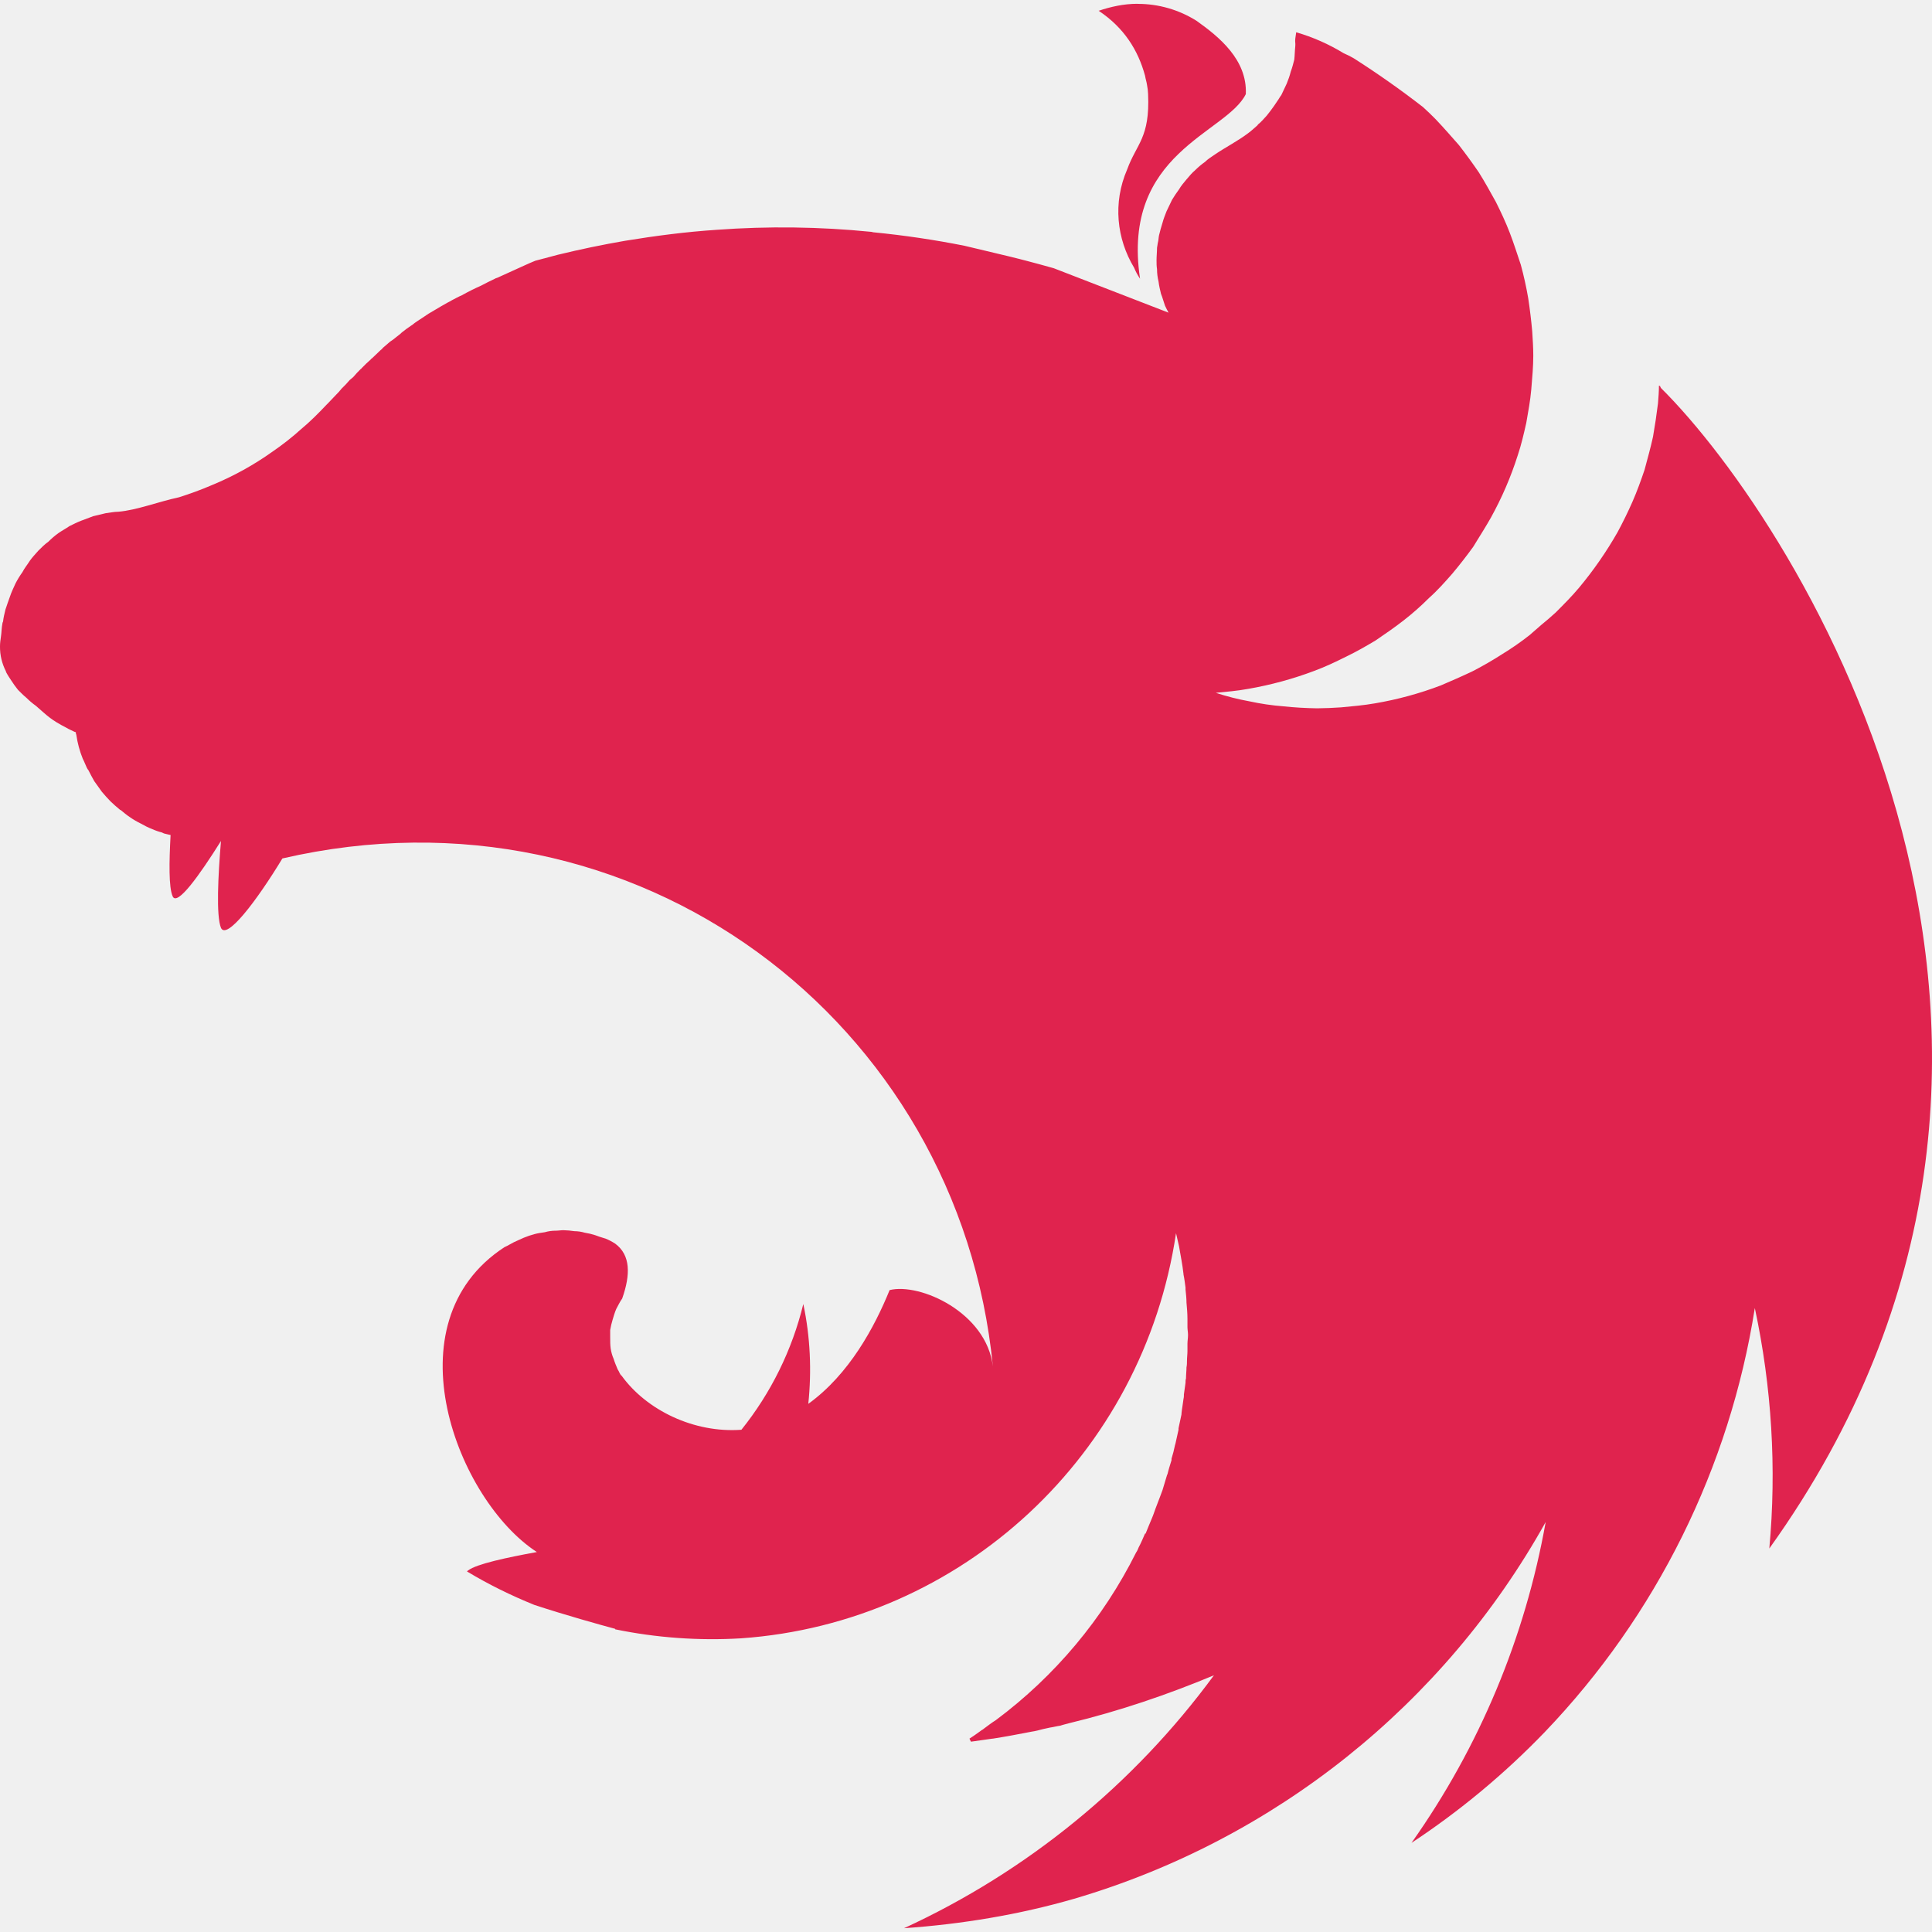
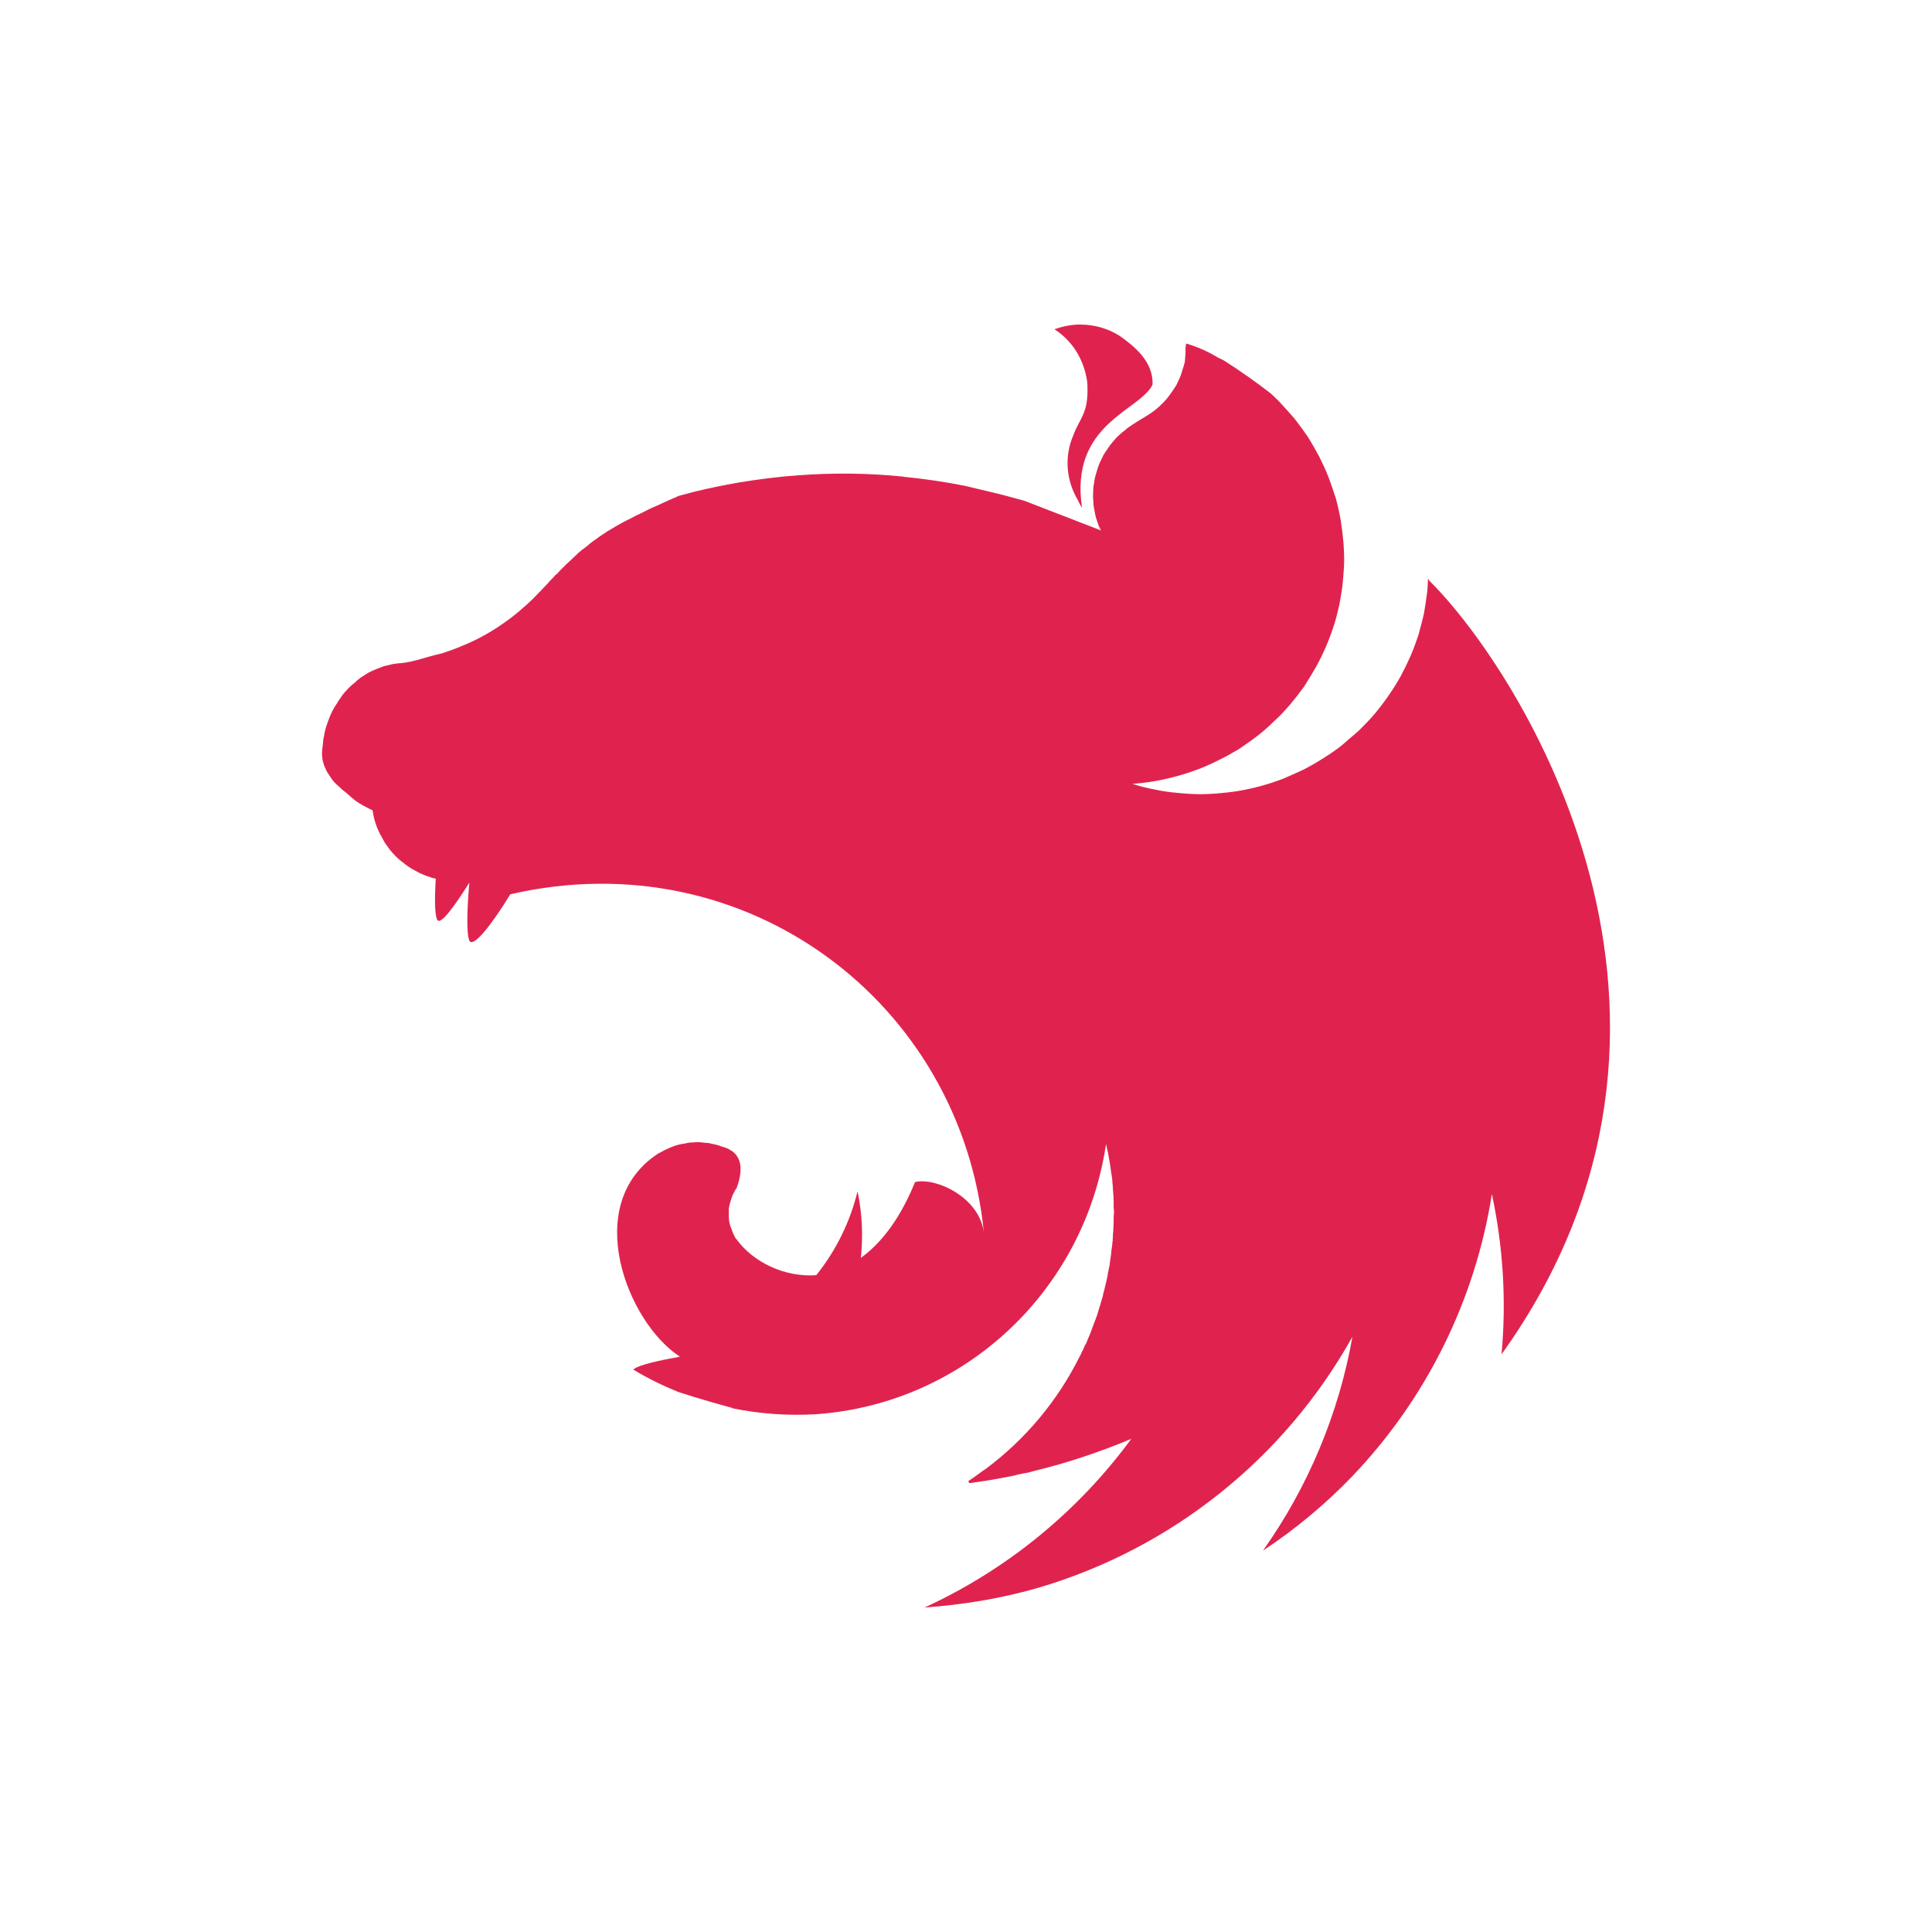
- <svg xmlns="http://www.w3.org/2000/svg" fill="#E0234E" role="img" viewBox="0 0 24 24">
+ <svg xmlns="http://www.w3.org/2000/svg" fill="#E0234E" role="img" viewBox="-6 -6 36 36">
+   <rect x="-6" y="-6" width="36" height="36" fill="#FFFFFF" />
  <path d="M14.131.047c-.173 0-.334.037-.483.087.316.21.49.49.576.806.007.043.019.074.025.117a.681.681 0 0 1 .013.112c.024.545-.143.614-.26.936-.18.415-.13.861.086 1.22a.74.74 0 0 0 .074.137c-.235-1.568 1.073-1.803 1.314-2.293.019-.428-.334-.713-.613-.911a1.37 1.37 0 0 0-.732-.21zM16.102.4c-.024.143-.006.106-.012.18-.006.05-.006.112-.012.161-.013.05-.025.1-.044.149-.012.05-.03.1-.05.149l-.067.142c-.02.025-.031.05-.05.075l-.037.055a2.152 2.152 0 0 1-.093.124c-.037.038-.068.081-.112.112v.006c-.037.031-.074.068-.118.1-.13.099-.278.173-.415.266-.043.03-.087.056-.124.093a.906.906 0 0 0-.118.099c-.043.037-.074.074-.111.118-.031.037-.068.08-.093.124a1.582 1.582 0 0 0-.087.13c-.025.05-.043.093-.068.142-.019.05-.037.093-.05.143a2.007 2.007 0 0 0-.043.155c-.006.025-.006.056-.012.08-.007.025-.007.05-.013.075 0 .05-.006.105-.006.155 0 .037 0 .074.006.111 0 .05.006.1.019.155.006.05.018.1.03.15.02.049.032.098.05.148.013.03.031.062.044.087l-1.426-.552c-.241-.068-.477-.13-.719-.186l-.39-.093c-.372-.074-.75-.13-1.128-.167-.013 0-.019-.006-.031-.006A11.082 11.082 0 0 0 8.9 2.855c-.378.025-.756.074-1.134.136a12.45 12.45 0 0 0-.837.174l-.279.074c-.092.037-.18.08-.266.118l-.205.093c-.012.006-.024.006-.03.012-.063.031-.118.056-.174.087a2.738 2.738 0 0 0-.236.118c-.043.018-.086.043-.124.062a.559.559 0 0 1-.055.03c-.056.032-.112.063-.162.094a1.56 1.56 0 0 0-.148.093c-.044.03-.087.055-.124.086-.006.007-.013.007-.019.013-.037.025-.08.056-.118.087l-.012.012-.093.074c-.012.007-.025.019-.037.025-.031.025-.062.056-.093.08-.006.013-.019.02-.025.025-.037.038-.074.069-.111.106-.007 0-.007.006-.013.012a1.742 1.742 0 0 0-.111.106c-.007.006-.007.012-.013.012a1.454 1.454 0 0 0-.093.1c-.012.012-.03.024-.043.036a1.374 1.374 0 0 1-.106.112c-.006.012-.018.019-.024.03-.05.05-.093.1-.143.15l-.018.018c-.1.106-.205.211-.317.304-.111.1-.229.192-.347.273a3.777 3.777 0 0 1-.762.421c-.13.056-.267.106-.403.149-.26.056-.527.161-.756.18-.05 0-.105.012-.155.018l-.155.037-.149.056c-.05.019-.099.044-.148.068-.044.031-.093.056-.137.087a1.011 1.011 0 0 0-.124.106c-.043.03-.087.074-.124.111-.037.043-.074.08-.105.124-.031.05-.068.093-.093.143a1.092 1.092 0 0 0-.087.142c-.025.056-.05.106-.068.161-.019.05-.037.106-.056.161-.012.05-.025.1-.03.15 0 .005-.007.012-.007.018-.012.056-.012.13-.019.167C.006 7.95 0 7.986 0 8.03a.657.657 0 0 0 .074.31v.006c.019.037.044.075.069.112.024.037.05.074.08.111.031.031.068.069.106.1a.906.906 0 0 0 .117.099c.149.13.186.173.378.272.031.019.062.031.1.05.006 0 .012.006.018.006 0 .013 0 .019.006.031a1.272 1.272 0 0 0 .08.298c.02.037.032.074.05.111.007.013.013.025.02.031.024.05.049.093.073.137l.093.13c.031.037.069.08.106.118.037.037.074.068.118.105 0 0 .006.006.012.006.037.031.074.062.112.087a.986.986 0 0 0 .136.08c.043.025.093.05.142.069a.73.73 0 0 0 .124.043c.007.006.013.006.025.012.025.007.056.013.08.019-.018.335-.024.65.026.762.055.124.328-.254.6-.688-.036.428-.061.93 0 1.079.069.155.44-.329.763-.862 4.395-1.016 8.405 2.02 8.826 6.31-.08-.67-.905-1.041-1.283-.948-.186.458-.502 1.047-1.01 1.413.043-.41.025-.83-.062-1.24a4.009 4.009 0 0 1-.769 1.562c-.588.043-1.177-.242-1.487-.67-.025-.018-.031-.055-.05-.08-.018-.043-.037-.087-.05-.13a.515.515 0 0 1-.037-.13c-.006-.044-.006-.087-.006-.137v-.093a.992.992 0 0 1 .031-.13c.013-.043.025-.086.044-.13.024-.043.043-.087.074-.13.105-.298.105-.54-.087-.682a.706.706 0 0 0-.118-.062c-.024-.006-.055-.018-.08-.025l-.05-.018a.847.847 0 0 0-.13-.031.472.472 0 0 0-.13-.019 1.01 1.01 0 0 0-.136-.012c-.031 0-.062.006-.093.006a.484.484 0 0 0-.137.019c-.043.006-.086.012-.13.024a1.068 1.068 0 0 0-.13.044c-.043.018-.08.037-.124.056-.037.018-.074.043-.118.062-1.444.942-.582 3.148.403 3.787-.372.068-.75.148-.855.229l-.013.012c.267.161.546.298.837.416.397.13.818.247 1.004.297v.006a5.996 5.996 0 0 0 1.562.112c2.746-.192 4.996-2.281 5.405-5.033l.037.161c.019.112.043.23.056.347v.006c.012.056.018.112.025.162v.024c.006.056.012.112.012.162.006.068.012.136.012.204v.1c0 .03.007.067.007.098 0 .038-.007.075-.007.112v.087c0 .043-.006.08-.006.124 0 .025 0 .05-.006.08 0 .044-.006.087-.006.137-.006.018-.006.037-.006.055l-.02.143c0 .019 0 .037-.005.056-.007.062-.019.118-.025.18v.012l-.037.174v.018l-.037.167c0 .007-.007.02-.007.025a1.663 1.663 0 0 1-.043.168v.018c-.019.062-.037.118-.05.174-.006.006-.006.012-.006.012l-.056.186c-.024.062-.043.118-.068.18-.025.062-.043.124-.068.18-.025.062-.05.117-.074.18h-.007c-.024.055-.05.117-.08.173a.302.302 0 0 1-.019.043c-.006.006-.006.013-.012.019a5.867 5.867 0 0 1-1.742 2.082c-.05.031-.099.069-.149.106-.012.012-.03.018-.043.03a2.603 2.603 0 0 1-.136.094l.018.037h.007l.26-.037h.006c.161-.025.322-.056.483-.087.044-.006.093-.019.137-.031l.087-.019c.043-.006.086-.018.13-.024.037-.013.074-.02.111-.031.62-.15 1.221-.354 1.798-.595a9.926 9.926 0 0 1-3.85 3.142c.714-.05 1.426-.167 2.114-.366a9.903 9.903 0 0 0 5.857-4.68 9.893 9.893 0 0 1-1.667 3.986 9.758 9.758 0 0 0 1.655-1.376 9.824 9.824 0 0 0 2.61-5.268c.21.98.272 1.99.18 2.987 4.474-6.241.371-12.712-1.346-14.416-.006-.013-.012-.019-.012-.031-.006.006-.006.006-.006.012 0-.006 0-.006-.007-.012 0 .074-.006.148-.012.223a8.34 8.34 0 0 1-.062.415c-.03.136-.068.273-.105.41-.044.13-.093.266-.15.396a5.322 5.322 0 0 1-.185.378 4.735 4.735 0 0 1-.477.688c-.093.111-.192.21-.292.31a3.994 3.994 0 0 1-.18.155l-.142.124a3.459 3.459 0 0 1-.347.241 4.295 4.295 0 0 1-.366.211c-.13.062-.26.118-.39.174a4.364 4.364 0 0 1-.818.223c-.143.025-.285.037-.422.05a4.914 4.914 0 0 1-.297.012 4.66 4.66 0 0 1-.422-.025 3.137 3.137 0 0 1-.421-.062 3.136 3.136 0 0 1-.415-.105h-.007c.137-.013.273-.025.41-.05a4.493 4.493 0 0 0 .818-.223c.136-.05.266-.112.39-.174.13-.062.248-.13.372-.204.118-.08.235-.161.347-.248.112-.087.217-.18.316-.279.105-.093.198-.198.291-.304.093-.111.18-.223.26-.334.013-.019.026-.044.038-.062.062-.1.124-.199.18-.298a4.272 4.272 0 0 0 .334-.775c.044-.13.075-.266.106-.403.025-.142.05-.278.062-.415.012-.142.025-.285.025-.421 0-.1-.007-.199-.013-.298a6.726 6.726 0 0 0-.05-.415 4.493 4.493 0 0 0-.092-.415c-.044-.13-.087-.267-.137-.397-.05-.13-.111-.26-.173-.384-.069-.124-.137-.248-.211-.366a6.843 6.843 0 0 0-.248-.34c-.093-.106-.186-.212-.285-.317a3.878 3.878 0 0 0-.161-.155c-.28-.217-.57-.421-.862-.607a1.154 1.154 0 0 0-.124-.062 2.415 2.415 0 0 0-.589-.26Z" />
</svg>
